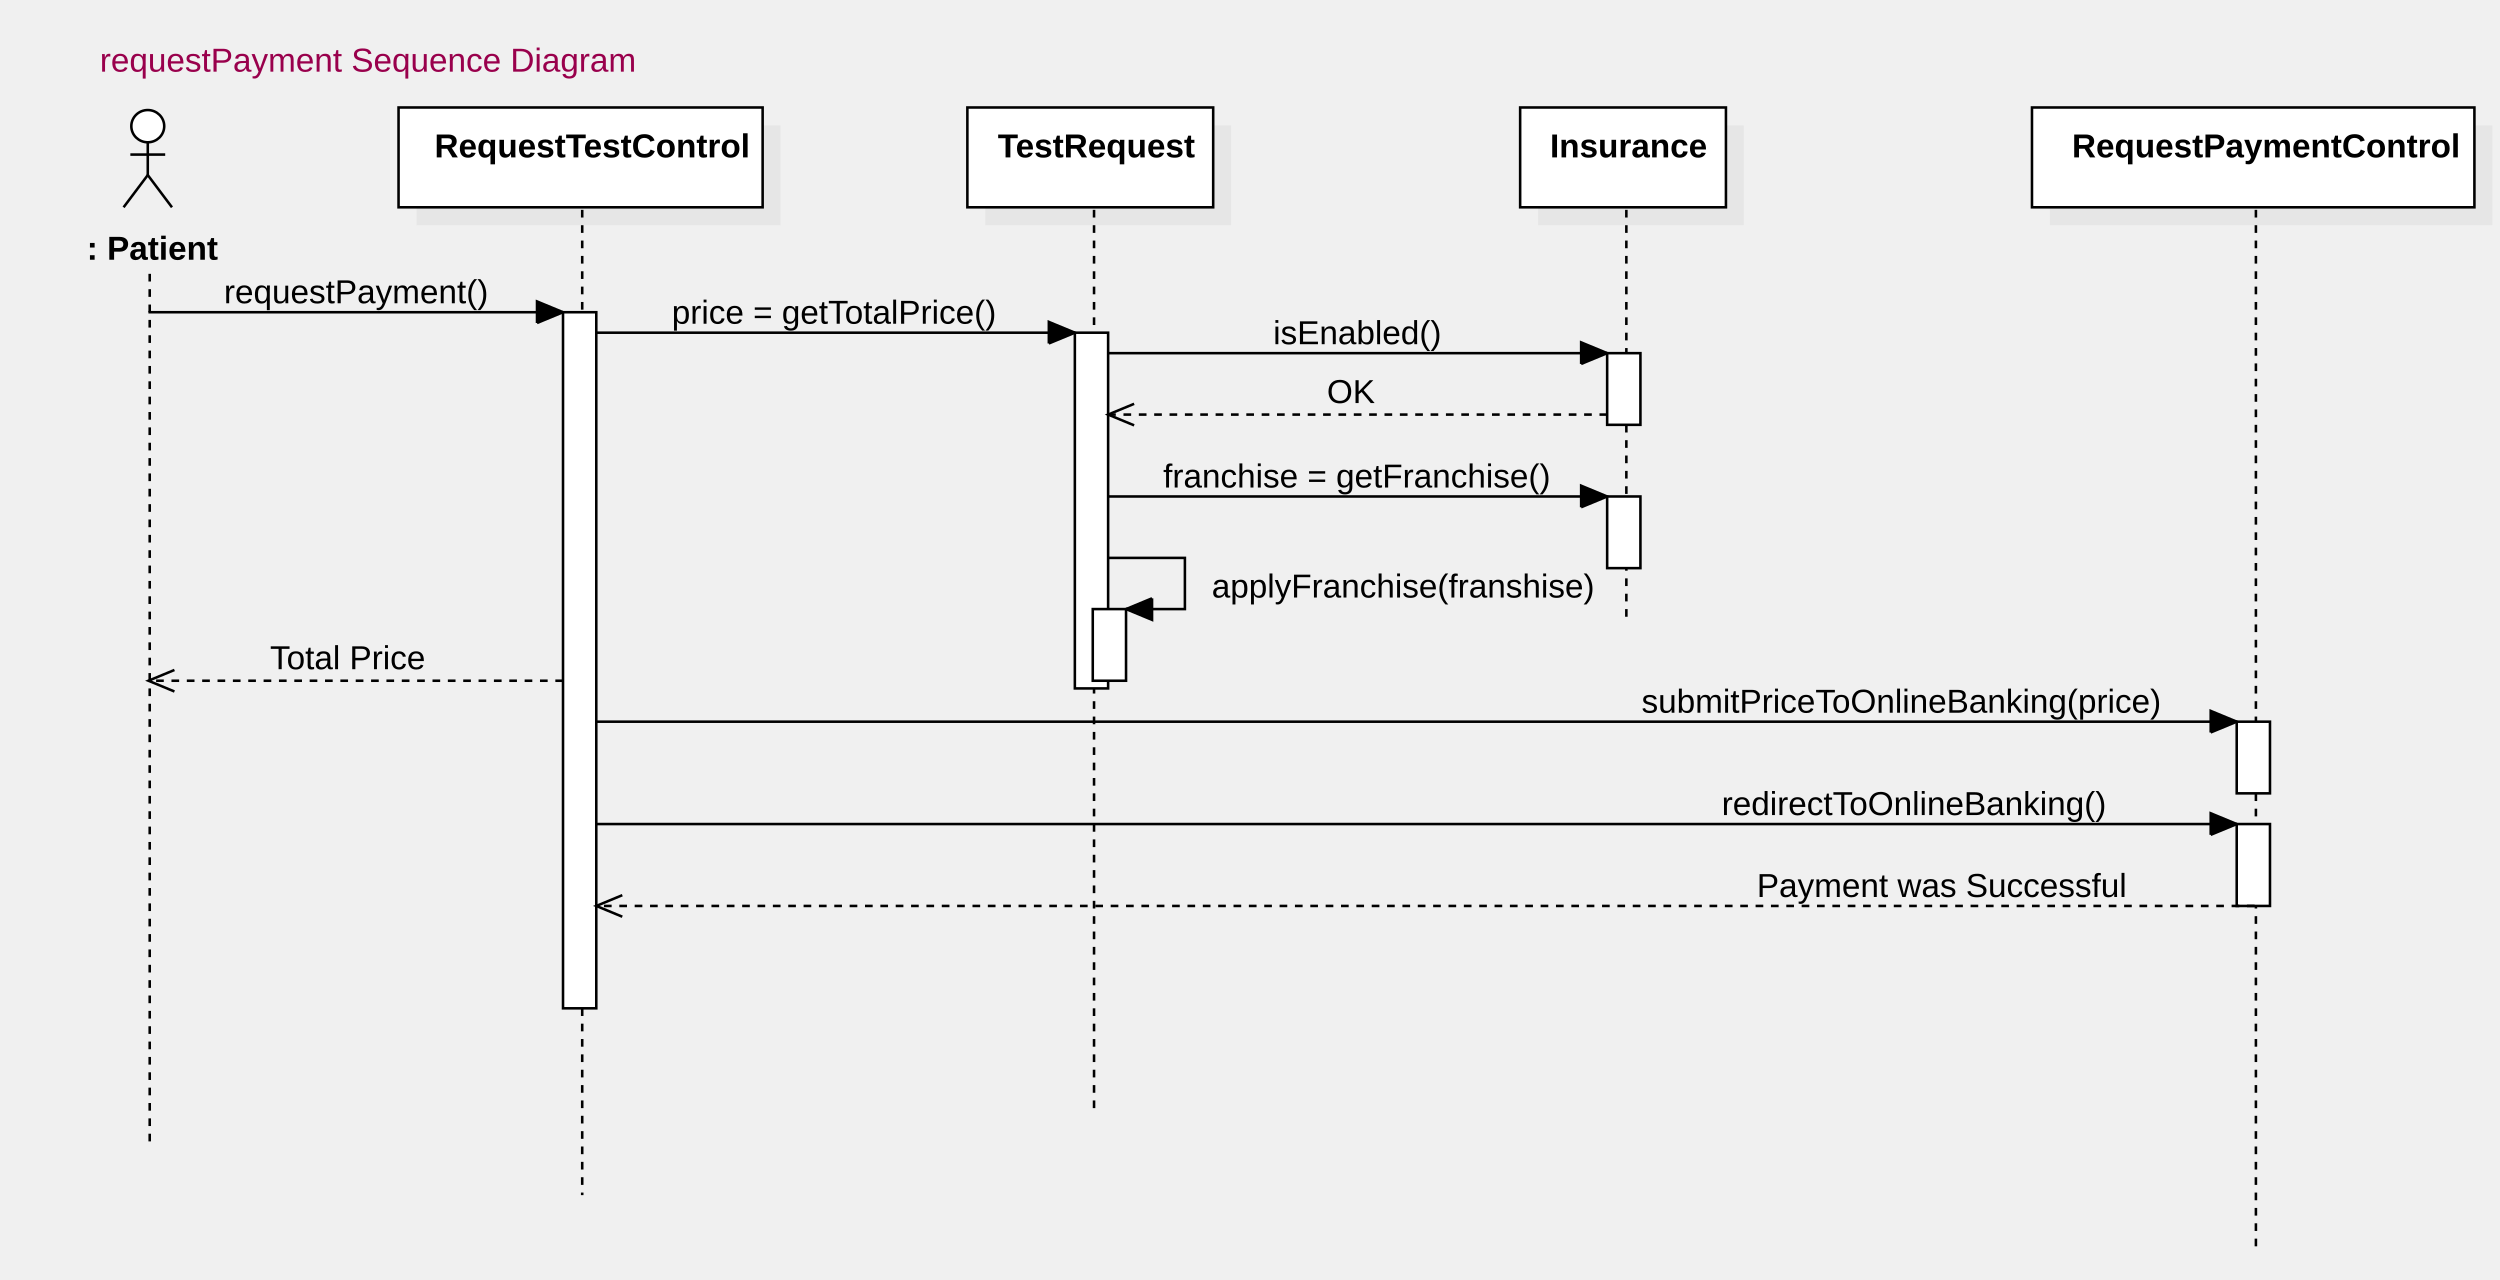
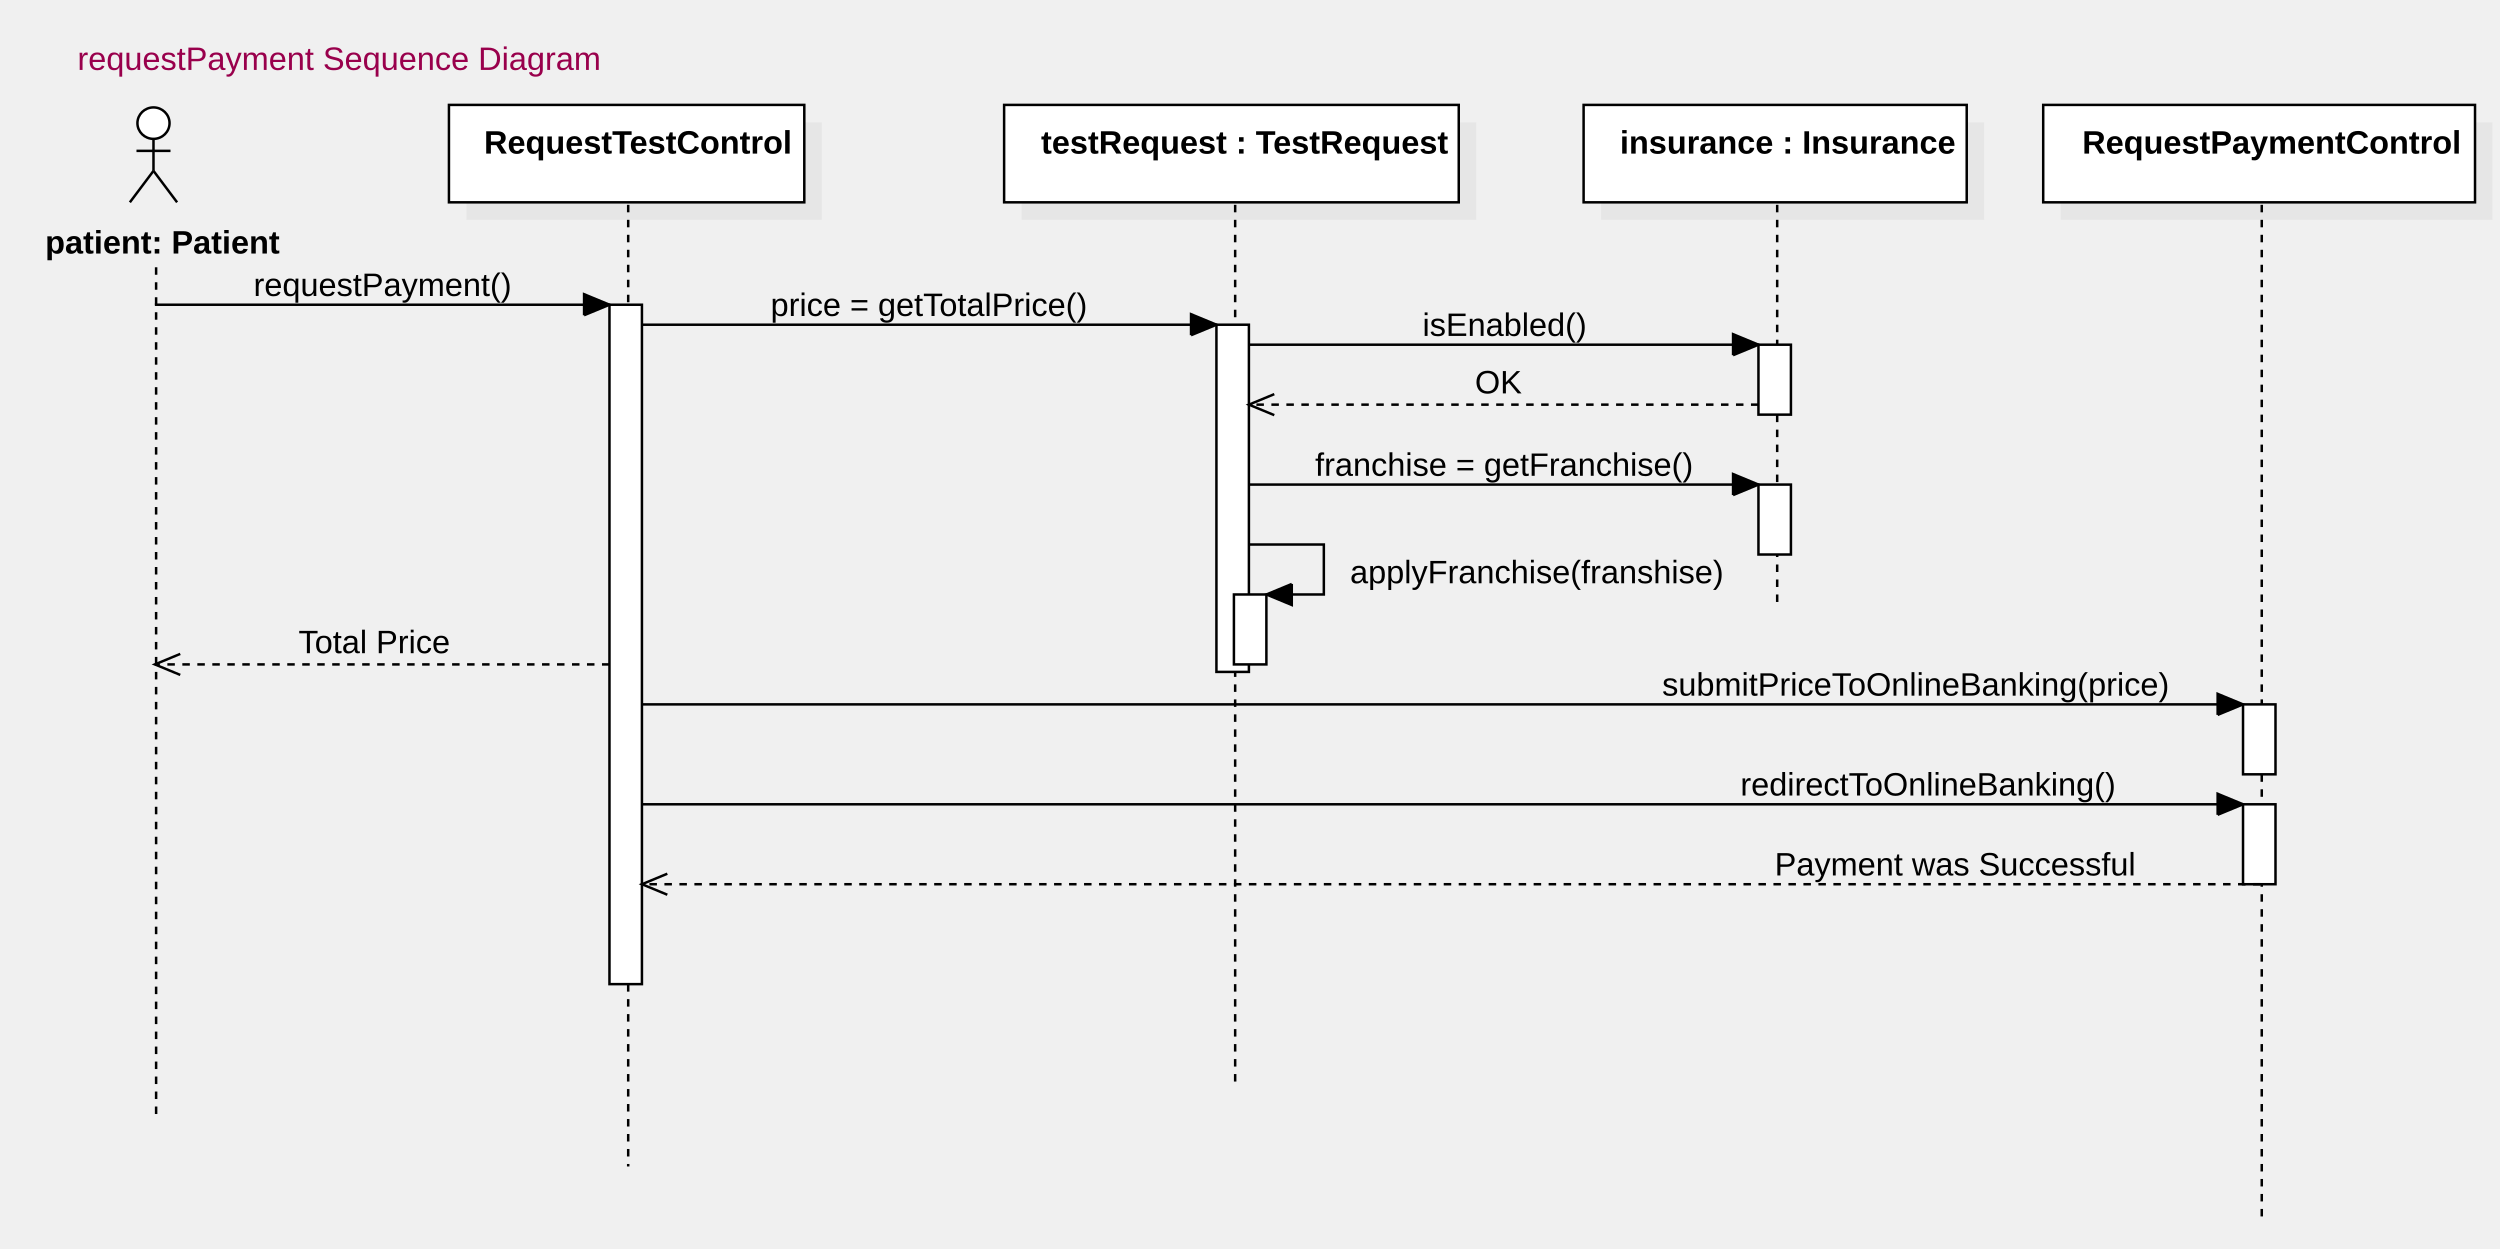
- <svg xmlns="http://www.w3.org/2000/svg" version="1.1" width="976.88" height="500">
+ <svg xmlns="http://www.w3.org/2000/svg" version="1.1" width="1000.88" height="500">
  <defs />
  <g>
    <text fill="#eeeeee" stroke="none" font-family="Arial" font-size="24px" font-style="normal" font-weight="normal" text-decoration="none" x="0" y="0" />
    <text fill="#eeeeee" stroke="none" font-family="Arial" font-size="24px" font-style="normal" font-weight="normal" text-decoration="none" x="0" y="30" />
    <text fill="#eeeeee" stroke="none" font-family="Arial" font-size="24px" font-style="normal" font-weight="normal" text-decoration="none" x="0" y="60" />
    <text fill="#eeeeee" stroke="none" font-family="Arial" font-size="24px" font-style="normal" font-weight="normal" text-decoration="none" x="0" y="90" />
    <text fill="#eeeeee" stroke="none" font-family="Arial" font-size="24px" font-style="normal" font-weight="normal" text-decoration="none" x="0" y="120" />
    <text fill="#eeeeee" stroke="none" font-family="Arial" font-size="24px" font-style="normal" font-weight="normal" text-decoration="none" x="0" y="150" />
    <text fill="#eeeeee" stroke="none" font-family="Arial" font-size="24px" font-style="normal" font-weight="normal" text-decoration="none" x="0" y="180" />
    <text fill="#eeeeee" stroke="none" font-family="Arial" font-size="24px" font-style="normal" font-weight="normal" text-decoration="none" x="0" y="210" />
    <text fill="#eeeeee" stroke="none" font-family="Arial" font-size="24px" font-style="normal" font-weight="normal" text-decoration="none" x="0" y="240" />
    <text fill="#eeeeee" stroke="none" font-family="Arial" font-size="24px" font-style="normal" font-weight="normal" text-decoration="none" x="0" y="270" />
    <text fill="#eeeeee" stroke="none" font-family="Arial" font-size="24px" font-style="normal" font-weight="normal" text-decoration="none" x="0" y="300" />
    <text fill="#eeeeee" stroke="none" font-family="Arial" font-size="24px" font-style="normal" font-weight="normal" text-decoration="none" x="0" y="330" />
    <text fill="#eeeeee" stroke="none" font-family="Arial" font-size="24px" font-style="normal" font-weight="normal" text-decoration="none" x="0" y="360" />
    <text fill="#eeeeee" stroke="none" font-family="Arial" font-size="24px" font-style="normal" font-weight="normal" text-decoration="none" x="0" y="390" />
    <text fill="#eeeeee" stroke="none" font-family="Arial" font-size="24px" font-style="normal" font-weight="normal" text-decoration="none" x="0" y="420" />
    <text fill="#eeeeee" stroke="none" font-family="Arial" font-size="24px" font-style="normal" font-weight="normal" text-decoration="none" x="0" y="450" />
    <text fill="#eeeeee" stroke="none" font-family="Arial" font-size="24px" font-style="normal" font-weight="normal" text-decoration="none" x="0" y="480" />
    <text fill="#eeeeee" stroke="none" font-family="Arial" font-size="24px" font-style="normal" font-weight="normal" text-decoration="none" x="200" y="0" />
    <text fill="#eeeeee" stroke="none" font-family="Arial" font-size="24px" font-style="normal" font-weight="normal" text-decoration="none" x="200" y="30" />
    <text fill="#eeeeee" stroke="none" font-family="Arial" font-size="24px" font-style="normal" font-weight="normal" text-decoration="none" x="200" y="60" />
    <text fill="#eeeeee" stroke="none" font-family="Arial" font-size="24px" font-style="normal" font-weight="normal" text-decoration="none" x="200" y="90" />
    <text fill="#eeeeee" stroke="none" font-family="Arial" font-size="24px" font-style="normal" font-weight="normal" text-decoration="none" x="200" y="120" />
    <text fill="#eeeeee" stroke="none" font-family="Arial" font-size="24px" font-style="normal" font-weight="normal" text-decoration="none" x="200" y="150" />
    <text fill="#eeeeee" stroke="none" font-family="Arial" font-size="24px" font-style="normal" font-weight="normal" text-decoration="none" x="200" y="180" />
    <text fill="#eeeeee" stroke="none" font-family="Arial" font-size="24px" font-style="normal" font-weight="normal" text-decoration="none" x="200" y="210" />
    <text fill="#eeeeee" stroke="none" font-family="Arial" font-size="24px" font-style="normal" font-weight="normal" text-decoration="none" x="200" y="240" />
    <text fill="#eeeeee" stroke="none" font-family="Arial" font-size="24px" font-style="normal" font-weight="normal" text-decoration="none" x="200" y="270" />
    <text fill="#eeeeee" stroke="none" font-family="Arial" font-size="24px" font-style="normal" font-weight="normal" text-decoration="none" x="200" y="300" />
    <text fill="#eeeeee" stroke="none" font-family="Arial" font-size="24px" font-style="normal" font-weight="normal" text-decoration="none" x="200" y="330" />
    <text fill="#eeeeee" stroke="none" font-family="Arial" font-size="24px" font-style="normal" font-weight="normal" text-decoration="none" x="200" y="360" />
    <text fill="#eeeeee" stroke="none" font-family="Arial" font-size="24px" font-style="normal" font-weight="normal" text-decoration="none" x="200" y="390" />
    <text fill="#eeeeee" stroke="none" font-family="Arial" font-size="24px" font-style="normal" font-weight="normal" text-decoration="none" x="200" y="420" />
    <text fill="#eeeeee" stroke="none" font-family="Arial" font-size="24px" font-style="normal" font-weight="normal" text-decoration="none" x="200" y="450" />
    <text fill="#eeeeee" stroke="none" font-family="Arial" font-size="24px" font-style="normal" font-weight="normal" text-decoration="none" x="200" y="480" />
    <text fill="#eeeeee" stroke="none" font-family="Arial" font-size="24px" font-style="normal" font-weight="normal" text-decoration="none" x="400" y="0" />
    <text fill="#eeeeee" stroke="none" font-family="Arial" font-size="24px" font-style="normal" font-weight="normal" text-decoration="none" x="400" y="30" />
    <text fill="#eeeeee" stroke="none" font-family="Arial" font-size="24px" font-style="normal" font-weight="normal" text-decoration="none" x="400" y="60" />
    <text fill="#eeeeee" stroke="none" font-family="Arial" font-size="24px" font-style="normal" font-weight="normal" text-decoration="none" x="400" y="90" />
    <text fill="#eeeeee" stroke="none" font-family="Arial" font-size="24px" font-style="normal" font-weight="normal" text-decoration="none" x="400" y="120" />
    <text fill="#eeeeee" stroke="none" font-family="Arial" font-size="24px" font-style="normal" font-weight="normal" text-decoration="none" x="400" y="150" />
    <text fill="#eeeeee" stroke="none" font-family="Arial" font-size="24px" font-style="normal" font-weight="normal" text-decoration="none" x="400" y="180" />
    <text fill="#eeeeee" stroke="none" font-family="Arial" font-size="24px" font-style="normal" font-weight="normal" text-decoration="none" x="400" y="210" />
    <text fill="#eeeeee" stroke="none" font-family="Arial" font-size="24px" font-style="normal" font-weight="normal" text-decoration="none" x="400" y="240" />
    <text fill="#eeeeee" stroke="none" font-family="Arial" font-size="24px" font-style="normal" font-weight="normal" text-decoration="none" x="400" y="270" />
    <text fill="#eeeeee" stroke="none" font-family="Arial" font-size="24px" font-style="normal" font-weight="normal" text-decoration="none" x="400" y="300" />
    <text fill="#eeeeee" stroke="none" font-family="Arial" font-size="24px" font-style="normal" font-weight="normal" text-decoration="none" x="400" y="330" />
    <text fill="#eeeeee" stroke="none" font-family="Arial" font-size="24px" font-style="normal" font-weight="normal" text-decoration="none" x="400" y="360" />
    <text fill="#eeeeee" stroke="none" font-family="Arial" font-size="24px" font-style="normal" font-weight="normal" text-decoration="none" x="400" y="390" />
    <text fill="#eeeeee" stroke="none" font-family="Arial" font-size="24px" font-style="normal" font-weight="normal" text-decoration="none" x="400" y="420" />
    <text fill="#eeeeee" stroke="none" font-family="Arial" font-size="24px" font-style="normal" font-weight="normal" text-decoration="none" x="400" y="450" />
    <text fill="#eeeeee" stroke="none" font-family="Arial" font-size="24px" font-style="normal" font-weight="normal" text-decoration="none" x="400" y="480" />
    <text fill="#eeeeee" stroke="none" font-family="Arial" font-size="24px" font-style="normal" font-weight="normal" text-decoration="none" x="600" y="0" />
    <text fill="#eeeeee" stroke="none" font-family="Arial" font-size="24px" font-style="normal" font-weight="normal" text-decoration="none" x="600" y="30" />
    <text fill="#eeeeee" stroke="none" font-family="Arial" font-size="24px" font-style="normal" font-weight="normal" text-decoration="none" x="600" y="60" />
    <text fill="#eeeeee" stroke="none" font-family="Arial" font-size="24px" font-style="normal" font-weight="normal" text-decoration="none" x="600" y="90" />
    <text fill="#eeeeee" stroke="none" font-family="Arial" font-size="24px" font-style="normal" font-weight="normal" text-decoration="none" x="600" y="120" />
    <text fill="#eeeeee" stroke="none" font-family="Arial" font-size="24px" font-style="normal" font-weight="normal" text-decoration="none" x="600" y="150" />
    <text fill="#eeeeee" stroke="none" font-family="Arial" font-size="24px" font-style="normal" font-weight="normal" text-decoration="none" x="600" y="180" />
    <text fill="#eeeeee" stroke="none" font-family="Arial" font-size="24px" font-style="normal" font-weight="normal" text-decoration="none" x="600" y="210" />
    <text fill="#eeeeee" stroke="none" font-family="Arial" font-size="24px" font-style="normal" font-weight="normal" text-decoration="none" x="600" y="240" />
    <text fill="#eeeeee" stroke="none" font-family="Arial" font-size="24px" font-style="normal" font-weight="normal" text-decoration="none" x="600" y="270" />
    <text fill="#eeeeee" stroke="none" font-family="Arial" font-size="24px" font-style="normal" font-weight="normal" text-decoration="none" x="600" y="300" />
    <text fill="#eeeeee" stroke="none" font-family="Arial" font-size="24px" font-style="normal" font-weight="normal" text-decoration="none" x="600" y="330" />
    <text fill="#eeeeee" stroke="none" font-family="Arial" font-size="24px" font-style="normal" font-weight="normal" text-decoration="none" x="600" y="360" />
    <text fill="#eeeeee" stroke="none" font-family="Arial" font-size="24px" font-style="normal" font-weight="normal" text-decoration="none" x="600" y="390" />
    <text fill="#eeeeee" stroke="none" font-family="Arial" font-size="24px" font-style="normal" font-weight="normal" text-decoration="none" x="600" y="420" />
    <text fill="#eeeeee" stroke="none" font-family="Arial" font-size="24px" font-style="normal" font-weight="normal" text-decoration="none" x="600" y="450" />
    <text fill="#eeeeee" stroke="none" font-family="Arial" font-size="24px" font-style="normal" font-weight="normal" text-decoration="none" x="600" y="480" />
    <text fill="#eeeeee" stroke="none" font-family="Arial" font-size="24px" font-style="normal" font-weight="normal" text-decoration="none" x="800" y="0" />
    <text fill="#eeeeee" stroke="none" font-family="Arial" font-size="24px" font-style="normal" font-weight="normal" text-decoration="none" x="800" y="30" />
    <text fill="#eeeeee" stroke="none" font-family="Arial" font-size="24px" font-style="normal" font-weight="normal" text-decoration="none" x="800" y="60" />
    <text fill="#eeeeee" stroke="none" font-family="Arial" font-size="24px" font-style="normal" font-weight="normal" text-decoration="none" x="800" y="90" />
    <text fill="#eeeeee" stroke="none" font-family="Arial" font-size="24px" font-style="normal" font-weight="normal" text-decoration="none" x="800" y="120" />
    <text fill="#eeeeee" stroke="none" font-family="Arial" font-size="24px" font-style="normal" font-weight="normal" text-decoration="none" x="800" y="150" />
    <text fill="#eeeeee" stroke="none" font-family="Arial" font-size="24px" font-style="normal" font-weight="normal" text-decoration="none" x="800" y="180" />
    <text fill="#eeeeee" stroke="none" font-family="Arial" font-size="24px" font-style="normal" font-weight="normal" text-decoration="none" x="800" y="210" />
    <text fill="#eeeeee" stroke="none" font-family="Arial" font-size="24px" font-style="normal" font-weight="normal" text-decoration="none" x="800" y="240" />
    <text fill="#eeeeee" stroke="none" font-family="Arial" font-size="24px" font-style="normal" font-weight="normal" text-decoration="none" x="800" y="270" />
    <text fill="#eeeeee" stroke="none" font-family="Arial" font-size="24px" font-style="normal" font-weight="normal" text-decoration="none" x="800" y="300" />
    <text fill="#eeeeee" stroke="none" font-family="Arial" font-size="24px" font-style="normal" font-weight="normal" text-decoration="none" x="800" y="330" />
    <text fill="#eeeeee" stroke="none" font-family="Arial" font-size="24px" font-style="normal" font-weight="normal" text-decoration="none" x="800" y="360" />
    <text fill="#eeeeee" stroke="none" font-family="Arial" font-size="24px" font-style="normal" font-weight="normal" text-decoration="none" x="800" y="390" />
    <text fill="#eeeeee" stroke="none" font-family="Arial" font-size="24px" font-style="normal" font-weight="normal" text-decoration="none" x="800" y="420" />
    <text fill="#eeeeee" stroke="none" font-family="Arial" font-size="24px" font-style="normal" font-weight="normal" text-decoration="none" x="800" y="450" />
    <text fill="#eeeeee" stroke="none" font-family="Arial" font-size="24px" font-style="normal" font-weight="normal" text-decoration="none" x="800" y="480" />
-     <g transform="translate(-206,2) scale(1,1)">
-       <path fill="#ffffff" stroke="none" d="M 257.314 47.3 C 257.314 43.821 260.193 41 263.743 41 C 267.294 41 270.172 43.821 270.172 47.3 C 270.172 50.779 267.294 53.6 263.743 53.6 C 260.193 53.6 257.314 50.779 257.314 47.3 Z" />
-     </g>
-     <g transform="translate(-206,2) scale(1,1)">
-       <path fill="none" stroke="#000000" d="M 257.314 47.3 C 257.314 43.821 260.193 41 263.743 41 C 267.294 41 270.172 43.821 270.172 47.3 C 270.172 50.779 267.294 53.6 263.743 53.6 C 260.193 53.6 257.314 50.779 257.314 47.3 Z" stroke-miterlimit="10" />
-     </g>
-     <g transform="translate(-206,2) scale(1,1)">
-       <path fill="none" stroke="#000000" d="M 263.743 53.6 L 263.743 66.4" stroke-miterlimit="10" />
-     </g>
-     <g transform="translate(-206,2) scale(1,1)">
-       <path fill="none" stroke="#000000" d="M 256.936 58.4 L 270.551 58.4" stroke-miterlimit="10" />
-     </g>
-     <g transform="translate(-206,2) scale(1,1)">
-       <path fill="none" stroke="#000000" d="M 263.743 66.4 L 254.289 79" stroke-miterlimit="10" />
-     </g>
-     <g transform="translate(-206,2) scale(1,1)">
-       <path fill="none" stroke="#000000" d="M 263.743 66.4 L 273.198 79" stroke-miterlimit="10" />
-     </g>
-     <g transform="translate(-206,2) scale(1,1)">
-       <g>
-         <path fill="none" stroke="none" />
-         <text fill="#000000" stroke="none" font-family="Arial" font-size="13px" font-style="normal" font-weight="bold" text-decoration="none" x="239.895" y="99.5">: Patient</text>
-       </g>
-     </g>
-     <g transform="translate(-206,2) scale(1,1)">
-       <path fill="none" stroke="#000000" d="M 264.5 105 L 264.5 446" stroke-miterlimit="10" stroke-dasharray="3" />
-     </g>
-     <g transform="translate(-206,2) scale(1,1)">
+     <text fill="#eeeeee" stroke="none" font-family="Arial" font-size="24px" font-style="normal" font-weight="normal" text-decoration="none" x="1000" y="0" />
+     <text fill="#eeeeee" stroke="none" font-family="Arial" font-size="24px" font-style="normal" font-weight="normal" text-decoration="none" x="1000" y="30" />
+     <text fill="#eeeeee" stroke="none" font-family="Arial" font-size="24px" font-style="normal" font-weight="normal" text-decoration="none" x="1000" y="60" />
+     <text fill="#eeeeee" stroke="none" font-family="Arial" font-size="24px" font-style="normal" font-weight="normal" text-decoration="none" x="1000" y="90" />
+     <text fill="#eeeeee" stroke="none" font-family="Arial" font-size="24px" font-style="normal" font-weight="normal" text-decoration="none" x="1000" y="120" />
+     <text fill="#eeeeee" stroke="none" font-family="Arial" font-size="24px" font-style="normal" font-weight="normal" text-decoration="none" x="1000" y="150" />
+     <text fill="#eeeeee" stroke="none" font-family="Arial" font-size="24px" font-style="normal" font-weight="normal" text-decoration="none" x="1000" y="180" />
+     <text fill="#eeeeee" stroke="none" font-family="Arial" font-size="24px" font-style="normal" font-weight="normal" text-decoration="none" x="1000" y="210" />
+     <text fill="#eeeeee" stroke="none" font-family="Arial" font-size="24px" font-style="normal" font-weight="normal" text-decoration="none" x="1000" y="240" />
+     <text fill="#eeeeee" stroke="none" font-family="Arial" font-size="24px" font-style="normal" font-weight="normal" text-decoration="none" x="1000" y="270" />
+     <text fill="#eeeeee" stroke="none" font-family="Arial" font-size="24px" font-style="normal" font-weight="normal" text-decoration="none" x="1000" y="300" />
+     <text fill="#eeeeee" stroke="none" font-family="Arial" font-size="24px" font-style="normal" font-weight="normal" text-decoration="none" x="1000" y="330" />
+     <text fill="#eeeeee" stroke="none" font-family="Arial" font-size="24px" font-style="normal" font-weight="normal" text-decoration="none" x="1000" y="360" />
+     <text fill="#eeeeee" stroke="none" font-family="Arial" font-size="24px" font-style="normal" font-weight="normal" text-decoration="none" x="1000" y="390" />
+     <text fill="#eeeeee" stroke="none" font-family="Arial" font-size="24px" font-style="normal" font-weight="normal" text-decoration="none" x="1000" y="420" />
+     <text fill="#eeeeee" stroke="none" font-family="Arial" font-size="24px" font-style="normal" font-weight="normal" text-decoration="none" x="1000" y="450" />
+     <text fill="#eeeeee" stroke="none" font-family="Arial" font-size="24px" font-style="normal" font-weight="normal" text-decoration="none" x="1000" y="480" />
+     <g transform="translate(-182,2) scale(1,1)">
+       <path fill="#ffffff" stroke="none" d="M 237.018 47.3 C 237.018 43.821 239.897 41 243.447 41 C 246.998 41 249.876 43.821 249.876 47.3 C 249.876 50.779 246.998 53.6 243.447 53.6 C 239.897 53.6 237.018 50.779 237.018 47.3 Z" />
+     </g>
+     <g transform="translate(-182,2) scale(1,1)">
+       <path fill="none" stroke="#000000" d="M 237.018 47.3 C 237.018 43.821 239.897 41 243.447 41 C 246.998 41 249.876 43.821 249.876 47.3 C 249.876 50.779 246.998 53.6 243.447 53.6 C 239.897 53.6 237.018 50.779 237.018 47.3 Z" stroke-miterlimit="10" />
+     </g>
+     <g transform="translate(-182,2) scale(1,1)">
+       <path fill="none" stroke="#000000" d="M 243.447 53.6 L 243.447 66.4" stroke-miterlimit="10" />
+     </g>
+     <g transform="translate(-182,2) scale(1,1)">
+       <path fill="none" stroke="#000000" d="M 236.64 58.4 L 250.255 58.4" stroke-miterlimit="10" />
+     </g>
+     <g transform="translate(-182,2) scale(1,1)">
+       <path fill="none" stroke="#000000" d="M 243.447 66.4 L 233.993 79" stroke-miterlimit="10" />
+     </g>
+     <g transform="translate(-182,2) scale(1,1)">
+       <path fill="none" stroke="#000000" d="M 243.447 66.4 L 252.902 79" stroke-miterlimit="10" />
+     </g>
+     <g transform="translate(-182,2) scale(1,1)">
+       <g>
+         <path fill="none" stroke="none" />
+         <text fill="#000000" stroke="none" font-family="Arial" font-size="13px" font-style="normal" font-weight="bold" text-decoration="none" x="200.083" y="99.5">patient: Patient</text>
+       </g>
+     </g>
+     <g transform="translate(-182,2) scale(1,1)">
+       <path fill="none" stroke="#000000" d="M 244.5 105 L 244.5 446" stroke-miterlimit="10" stroke-dasharray="3" />
+     </g>
+     <g transform="translate(-182,2) scale(1,1)">
      <rect fill="#C0C0C0" stroke="none" x="368.735" y="47" width="142.265" height="39" opacity="0.2" />
    </g>
-     <g transform="translate(-206,2) scale(1,1)">
+     <g transform="translate(-182,2) scale(1,1)">
      <rect fill="#ffffff" stroke="none" x="361.735" y="40" width="142.265" height="39" />
    </g>
-     <g transform="translate(-206,2) scale(1,1)">
+     <g transform="translate(-182,2) scale(1,1)">
      <path fill="none" stroke="#000000" d="M 361.735 40 L 504 40 L 504 79 L 361.735 79 L 361.735 40 Z Z" stroke-miterlimit="10" />
    </g>
-     <g transform="translate(-206,2) scale(1,1)">
+     <g transform="translate(-182,2) scale(1,1)">
      <g>
        <path fill="none" stroke="none" />
        <text fill="#000000" stroke="none" font-family="Arial" font-size="13px" font-style="normal" font-weight="bold" text-decoration="none" x="375.783" y="59.5">RequestTestControl</text>
      </g>
    </g>
-     <g transform="translate(-206,2) scale(1,1)">
+     <g transform="translate(-182,2) scale(1,1)">
      <path fill="none" stroke="#000000" d="M 433.5 80 L 433.5 465" stroke-miterlimit="10" stroke-dasharray="3" />
    </g>
-     <g transform="translate(-206,2) scale(1,1)">
-       <g>
-         <path fill="none" stroke="none" />
-         <text fill="#99004c" stroke="none" font-family="Arial" font-size="13px" font-style="normal" font-weight="normal" text-decoration="none" x="245" y="26">requestPayment Sequence Diagram</text>
-       </g>
-     </g>
-     <g transform="translate(-206,2) scale(1,1)">
-       <rect fill="#C0C0C0" stroke="none" x="591" y="47" width="96.054" height="39" opacity="0.2" />
-     </g>
-     <g transform="translate(-206,2) scale(1,1)">
-       <rect fill="#ffffff" stroke="none" x="584" y="40" width="96.054" height="39" />
-     </g>
-     <g transform="translate(-206,2) scale(1,1)">
-       <path fill="none" stroke="#000000" d="M 584 40 L 680.054 40 L 680.054 79 L 584 79 L 584 40 Z Z" stroke-miterlimit="10" />
-     </g>
-     <g transform="translate(-206,2) scale(1,1)">
-       <g>
-         <path fill="none" stroke="none" />
-         <text fill="#000000" stroke="none" font-family="Arial" font-size="13px" font-style="normal" font-weight="bold" text-decoration="none" x="595.896" y="59.5">TestRequest</text>
-       </g>
-     </g>
-     <g transform="translate(-206,2) scale(1,1)">
-       <path fill="none" stroke="#000000" d="M 633.5 80 L 633.5 434" stroke-miterlimit="10" stroke-dasharray="3" />
-     </g>
-     <g transform="translate(-206,2) scale(1,1)">
+     <g transform="translate(-182,2) scale(1,1)">
+       <g>
+         <path fill="none" stroke="none" />
+         <text fill="#99004c" stroke="none" font-family="Arial" font-size="13px" font-style="normal" font-weight="normal" text-decoration="none" x="213" y="26">requestPayment Sequence Diagram</text>
+       </g>
+     </g>
+     <g transform="translate(-182,2) scale(1,1)">
+       <rect fill="#C0C0C0" stroke="none" x="591" y="47" width="182.014" height="39" opacity="0.2" />
+     </g>
+     <g transform="translate(-182,2) scale(1,1)">
+       <rect fill="#ffffff" stroke="none" x="584" y="40" width="182.014" height="39" />
+     </g>
+     <g transform="translate(-182,2) scale(1,1)">
+       <path fill="none" stroke="#000000" d="M 584 40 L 766.014 40 L 766.014 79 L 584 79 L 584 40 Z Z" stroke-miterlimit="10" />
+     </g>
+     <g transform="translate(-182,2) scale(1,1)">
+       <g>
+         <path fill="none" stroke="none" />
+         <text fill="#000000" stroke="none" font-family="Arial" font-size="13px" font-style="normal" font-weight="bold" text-decoration="none" x="598.772" y="59.5">testRequest : TestRequest</text>
+       </g>
+     </g>
+     <g transform="translate(-182,2) scale(1,1)">
+       <path fill="none" stroke="#000000" d="M 676.5 80 L 676.5 434" stroke-miterlimit="10" stroke-dasharray="3" />
+     </g>
+     <g transform="translate(-182,2) scale(1,1)">
      <rect fill="#C0C0C0" stroke="none" x="1007" y="47" width="172.88" height="39" opacity="0.2" />
    </g>
-     <g transform="translate(-206,2) scale(1,1)">
+     <g transform="translate(-182,2) scale(1,1)">
      <rect fill="#ffffff" stroke="none" x="1000" y="40" width="172.88" height="39" />
    </g>
-     <g transform="translate(-206,2) scale(1,1)">
+     <g transform="translate(-182,2) scale(1,1)">
      <path fill="none" stroke="#000000" d="M 1000 40 L 1172.88 40 L 1172.88 79 L 1000 79 L 1000 40 Z Z" stroke-miterlimit="10" />
    </g>
-     <g transform="translate(-206,2) scale(1,1)">
+     <g transform="translate(-182,2) scale(1,1)">
      <g>
        <path fill="none" stroke="none" />
        <text fill="#000000" stroke="none" font-family="Arial" font-size="13px" font-style="normal" font-weight="bold" text-decoration="none" x="1015.625" y="59.5">RequestPaymentControl</text>
      </g>
    </g>
-     <g transform="translate(-206,2) scale(1,1)">
+     <g transform="translate(-182,2) scale(1,1)">
      <path fill="none" stroke="#000000" d="M 1087.5 80 L 1087.5 488" stroke-miterlimit="10" stroke-dasharray="3" />
    </g>
-     <g transform="translate(-206,2) scale(1,1)">
-       <rect fill="#C0C0C0" stroke="none" x="807" y="47" width="80.414" height="39" opacity="0.2" />
-     </g>
-     <g transform="translate(-206,2) scale(1,1)">
-       <rect fill="#ffffff" stroke="none" x="800" y="40" width="80.414" height="39" />
-     </g>
-     <g transform="translate(-206,2) scale(1,1)">
-       <path fill="none" stroke="#000000" d="M 800 40 L 880.414 40 L 880.414 79 L 800 79 L 800 40 Z Z" stroke-miterlimit="10" />
-     </g>
-     <g transform="translate(-206,2) scale(1,1)">
-       <g>
-         <path fill="none" stroke="none" />
-         <text fill="#000000" stroke="none" font-family="Arial" font-size="13px" font-style="normal" font-weight="bold" text-decoration="none" x="811.661" y="59.5">Insurance</text>
-       </g>
-     </g>
-     <g transform="translate(-206,2) scale(1,1)">
-       <path fill="none" stroke="#000000" d="M 841.5 80 L 841.5 242" stroke-miterlimit="10" stroke-dasharray="3" />
-     </g>
-     <g transform="translate(-206,2) scale(1,1)">
-       <path fill="none" stroke="#000000" d="M 264 120 L 426 120" stroke-miterlimit="10" />
-     </g>
-     <g transform="translate(-206,2) scale(1,1)">
+     <g transform="translate(-182,2) scale(1,1)">
+       <rect fill="#C0C0C0" stroke="none" x="823" y="47" width="153.38" height="39" opacity="0.2" />
+     </g>
+     <g transform="translate(-182,2) scale(1,1)">
+       <rect fill="#ffffff" stroke="none" x="816" y="40" width="153.38" height="39" />
+     </g>
+     <g transform="translate(-182,2) scale(1,1)">
+       <path fill="none" stroke="#000000" d="M 816 40 L 969.38 40 L 969.38 79 L 816 79 L 816 40 Z Z" stroke-miterlimit="10" />
+     </g>
+     <g transform="translate(-182,2) scale(1,1)">
+       <g>
+         <path fill="none" stroke="none" />
+         <text fill="#000000" stroke="none" font-family="Arial" font-size="13px" font-style="normal" font-weight="bold" text-decoration="none" x="830.543" y="59.5">insurance : Insurance</text>
+       </g>
+     </g>
+     <g transform="translate(-182,2) scale(1,1)">
+       <path fill="none" stroke="#000000" d="M 893.5 80 L 893.5 242" stroke-miterlimit="10" stroke-dasharray="3" />
+     </g>
+     <g transform="translate(-182,2) scale(1,1)">
+       <path fill="none" stroke="#000000" d="M 244 120 L 426 120" stroke-miterlimit="10" />
+     </g>
+     <g transform="translate(-182,2) scale(1,1)">
      <path fill="#000000" stroke="none" d="M 415.837 124.21 L 426 120 L 415.837 115.79" />
    </g>
-     <g transform="translate(-206,2) scale(1,1)">
+     <g transform="translate(-182,2) scale(1,1)">
      <path fill="none" stroke="#000000" d="M 415.837 124.21 L 426 120 L 415.837 115.79 L 415.837 124.21" stroke-miterlimit="10" />
    </g>
-     <g transform="translate(-206,2) scale(1,1)">
-       <g>
-         <path fill="none" stroke="none" />
-         <text fill="#000000" stroke="none" font-family="Arial" font-size="13px" font-style="normal" font-weight="normal" text-decoration="none" x="293.5" y="116.5">requestPayment()</text>
-       </g>
-     </g>
-     <g transform="translate(-206,2) scale(1,1)">
+     <g transform="translate(-182,2) scale(1,1)">
+       <g>
+         <path fill="none" stroke="none" />
+         <text fill="#000000" stroke="none" font-family="Arial" font-size="13px" font-style="normal" font-weight="normal" text-decoration="none" x="283.5" y="116.5">requestPayment()</text>
+       </g>
+     </g>
+     <g transform="translate(-182,2) scale(1,1)">
      <rect fill="#ffffff" stroke="none" x="426" y="120" width="13" height="272" />
    </g>
-     <g transform="translate(-206,2) scale(1,1)">
+     <g transform="translate(-182,2) scale(1,1)">
      <path fill="none" stroke="#000000" d="M 426 120 L 439 120 L 439 392 L 426 392 L 426 120 Z Z" stroke-miterlimit="10" />
    </g>
-     <g transform="translate(-206,2) scale(1,1)">
-       <path fill="none" stroke="#000000" d="M 439 128 L 626 128" stroke-miterlimit="10" />
-     </g>
-     <g transform="translate(-206,2) scale(1,1)">
-       <path fill="#000000" stroke="none" d="M 615.837 132.21 L 626 128 L 615.837 123.79" />
-     </g>
-     <g transform="translate(-206,2) scale(1,1)">
-       <path fill="none" stroke="#000000" d="M 615.837 132.21 L 626 128 L 615.837 123.79 L 615.837 132.21" stroke-miterlimit="10" />
-     </g>
-     <g transform="translate(-206,2) scale(1,1)">
-       <g>
-         <path fill="none" stroke="none" />
-         <text fill="#000000" stroke="none" font-family="Arial" font-size="13px" font-style="normal" font-weight="normal" text-decoration="none" x="468.5" y="124.5">price = getTotalPrice()</text>
-       </g>
-     </g>
-     <g transform="translate(-206,2) scale(1,1)">
-       <rect fill="#ffffff" stroke="none" x="626" y="128" width="13" height="139" />
-     </g>
-     <g transform="translate(-206,2) scale(1,1)">
-       <path fill="none" stroke="#000000" d="M 626 128 L 639 128 L 639 267 L 626 267 L 626 128 Z Z" stroke-miterlimit="10" />
-     </g>
-     <g transform="translate(-206,2) scale(1,1)">
-       <path fill="none" stroke="#000000" d="M 639 136 L 834 136" stroke-miterlimit="10" />
-     </g>
-     <g transform="translate(-206,2) scale(1,1)">
-       <path fill="#000000" stroke="none" d="M 823.837 140.21 L 834 136 L 823.837 131.79" />
-     </g>
-     <g transform="translate(-206,2) scale(1,1)">
-       <path fill="none" stroke="#000000" d="M 823.837 140.21 L 834 136 L 823.837 131.79 L 823.837 140.21" stroke-miterlimit="10" />
-     </g>
-     <g transform="translate(-206,2) scale(1,1)">
-       <g>
-         <path fill="none" stroke="none" />
-         <text fill="#000000" stroke="none" font-family="Arial" font-size="13px" font-style="normal" font-weight="normal" text-decoration="none" x="703.5" y="132.5">isEnabled()</text>
-       </g>
-     </g>
-     <g transform="translate(-206,2) scale(1,1)">
-       <rect fill="#ffffff" stroke="none" x="834" y="136" width="13" height="28" />
-     </g>
-     <g transform="translate(-206,2) scale(1,1)">
-       <path fill="none" stroke="#000000" d="M 834 136 L 847 136 L 847 164 L 834 164 L 834 136 Z Z" stroke-miterlimit="10" />
-     </g>
-     <g transform="translate(-206,2) scale(1,1)">
-       <path fill="none" stroke="#000000" d="M 834 160 L 639 160" stroke-miterlimit="10" stroke-dasharray="3" />
-     </g>
-     <g transform="translate(-206,2) scale(1,1)">
-       <path fill="none" stroke="#000000" d="M 649.163 155.79 L 639 160 L 649.163 164.21" stroke-miterlimit="10" />
-     </g>
-     <g transform="translate(-206,2) scale(1,1)">
-       <g>
-         <path fill="none" stroke="none" />
-         <text fill="#000000" stroke="none" font-family="Arial" font-size="13px" font-style="normal" font-weight="normal" text-decoration="none" x="724.5" y="155.5">OK</text>
-       </g>
-     </g>
-     <g transform="translate(-206,2) scale(1,1)">
-       <path fill="none" stroke="#000000" d="M 639 192 L 834 192" stroke-miterlimit="10" />
-     </g>
-     <g transform="translate(-206,2) scale(1,1)">
-       <path fill="#000000" stroke="none" d="M 823.837 196.21 L 834 192 L 823.837 187.79" />
-     </g>
-     <g transform="translate(-206,2) scale(1,1)">
-       <path fill="none" stroke="#000000" d="M 823.837 196.21 L 834 192 L 823.837 187.79 L 823.837 196.21" stroke-miterlimit="10" />
-     </g>
-     <g transform="translate(-206,2) scale(1,1)">
-       <g>
-         <path fill="none" stroke="none" />
-         <text fill="#000000" stroke="none" font-family="Arial" font-size="13px" font-style="normal" font-weight="normal" text-decoration="none" x="660.5" y="188.5">franchise = getFranchise()</text>
-       </g>
-     </g>
-     <g transform="translate(-206,2) scale(1,1)">
-       <rect fill="#ffffff" stroke="none" x="834" y="192" width="13" height="28" />
-     </g>
-     <g transform="translate(-206,2) scale(1,1)">
-       <path fill="none" stroke="#000000" d="M 834 192 L 847 192 L 847 220 L 834 220 L 834 192 Z Z" stroke-miterlimit="10" />
-     </g>
-     <g transform="translate(-206,2) scale(1,1)">
-       <path fill="none" stroke="#000000" d="M 639 216 L 669 216 L 669 236 L 646 236" stroke-miterlimit="10" />
-     </g>
-     <g transform="translate(-206,2) scale(1,1)">
-       <path fill="#000000" stroke="none" d="M 656.163 231.79 L 646 236 L 656.163 240.21" />
-     </g>
-     <g transform="translate(-206,2) scale(1,1)">
-       <path fill="none" stroke="#000000" d="M 656.163 231.79 L 646 236 L 656.163 240.21 L 656.163 231.79" stroke-miterlimit="10" />
-     </g>
-     <g transform="translate(-206,2) scale(1,1)">
-       <g>
-         <path fill="none" stroke="none" />
-         <text fill="#000000" stroke="none" font-family="Arial" font-size="13px" font-style="normal" font-weight="normal" text-decoration="none" x="679.5" y="231.5">applyFranchise(franshise)</text>
-       </g>
-     </g>
-     <g transform="translate(-206,2) scale(1,1)">
-       <rect fill="#ffffff" stroke="none" x="633" y="236" width="13" height="28" />
-     </g>
-     <g transform="translate(-206,2) scale(1,1)">
-       <path fill="none" stroke="#000000" d="M 633 236 L 646 236 L 646 264 L 633 264 L 633 236 Z Z" stroke-miterlimit="10" />
-     </g>
-     <g transform="translate(-206,2) scale(1,1)">
-       <path fill="none" stroke="#000000" d="M 426 264 L 264 264" stroke-miterlimit="10" stroke-dasharray="3" />
-     </g>
-     <g transform="translate(-206,2) scale(1,1)">
-       <path fill="none" stroke="#000000" d="M 274.163 259.79 L 264 264 L 274.163 268.21" stroke-miterlimit="10" />
-     </g>
-     <g transform="translate(-206,2) scale(1,1)">
-       <g>
-         <path fill="none" stroke="none" />
-         <text fill="#000000" stroke="none" font-family="Arial" font-size="13px" font-style="normal" font-weight="normal" text-decoration="none" x="311.5" y="259.5">Total Price</text>
-       </g>
-     </g>
-     <g transform="translate(-206,2) scale(1,1)">
+     <g transform="translate(-182,2) scale(1,1)">
+       <path fill="none" stroke="#000000" d="M 439 128 L 669 128" stroke-miterlimit="10" />
+     </g>
+     <g transform="translate(-182,2) scale(1,1)">
+       <path fill="#000000" stroke="none" d="M 658.837 132.21 L 669 128 L 658.837 123.79" />
+     </g>
+     <g transform="translate(-182,2) scale(1,1)">
+       <path fill="none" stroke="#000000" d="M 658.837 132.21 L 669 128 L 658.837 123.79 L 658.837 132.21" stroke-miterlimit="10" />
+     </g>
+     <g transform="translate(-182,2) scale(1,1)">
+       <g>
+         <path fill="none" stroke="none" />
+         <text fill="#000000" stroke="none" font-family="Arial" font-size="13px" font-style="normal" font-weight="normal" text-decoration="none" x="490.5" y="124.5">price = getTotalPrice()</text>
+       </g>
+     </g>
+     <g transform="translate(-182,2) scale(1,1)">
+       <rect fill="#ffffff" stroke="none" x="669" y="128" width="13" height="139" />
+     </g>
+     <g transform="translate(-182,2) scale(1,1)">
+       <path fill="none" stroke="#000000" d="M 669 128 L 682 128 L 682 267 L 669 267 L 669 128 Z Z" stroke-miterlimit="10" />
+     </g>
+     <g transform="translate(-182,2) scale(1,1)">
+       <path fill="none" stroke="#000000" d="M 682 136 L 886 136" stroke-miterlimit="10" />
+     </g>
+     <g transform="translate(-182,2) scale(1,1)">
+       <path fill="#000000" stroke="none" d="M 875.837 140.21 L 886 136 L 875.837 131.79" />
+     </g>
+     <g transform="translate(-182,2) scale(1,1)">
+       <path fill="none" stroke="#000000" d="M 875.837 140.21 L 886 136 L 875.837 131.79 L 875.837 140.21" stroke-miterlimit="10" />
+     </g>
+     <g transform="translate(-182,2) scale(1,1)">
+       <g>
+         <path fill="none" stroke="none" />
+         <text fill="#000000" stroke="none" font-family="Arial" font-size="13px" font-style="normal" font-weight="normal" text-decoration="none" x="751.5" y="132.5">isEnabled()</text>
+       </g>
+     </g>
+     <g transform="translate(-182,2) scale(1,1)">
+       <rect fill="#ffffff" stroke="none" x="886" y="136" width="13" height="28" />
+     </g>
+     <g transform="translate(-182,2) scale(1,1)">
+       <path fill="none" stroke="#000000" d="M 886 136 L 899 136 L 899 164 L 886 164 L 886 136 Z Z" stroke-miterlimit="10" />
+     </g>
+     <g transform="translate(-182,2) scale(1,1)">
+       <path fill="none" stroke="#000000" d="M 886 160 L 682 160" stroke-miterlimit="10" stroke-dasharray="3" />
+     </g>
+     <g transform="translate(-182,2) scale(1,1)">
+       <path fill="none" stroke="#000000" d="M 692.163 155.79 L 682 160 L 692.163 164.21" stroke-miterlimit="10" />
+     </g>
+     <g transform="translate(-182,2) scale(1,1)">
+       <g>
+         <path fill="none" stroke="none" />
+         <text fill="#000000" stroke="none" font-family="Arial" font-size="13px" font-style="normal" font-weight="normal" text-decoration="none" x="772.5" y="155.5">OK</text>
+       </g>
+     </g>
+     <g transform="translate(-182,2) scale(1,1)">
+       <path fill="none" stroke="#000000" d="M 682 192 L 886 192" stroke-miterlimit="10" />
+     </g>
+     <g transform="translate(-182,2) scale(1,1)">
+       <path fill="#000000" stroke="none" d="M 875.837 196.21 L 886 192 L 875.837 187.79" />
+     </g>
+     <g transform="translate(-182,2) scale(1,1)">
+       <path fill="none" stroke="#000000" d="M 875.837 196.21 L 886 192 L 875.837 187.79 L 875.837 196.21" stroke-miterlimit="10" />
+     </g>
+     <g transform="translate(-182,2) scale(1,1)">
+       <g>
+         <path fill="none" stroke="none" />
+         <text fill="#000000" stroke="none" font-family="Arial" font-size="13px" font-style="normal" font-weight="normal" text-decoration="none" x="708.5" y="188.5">franchise = getFranchise()</text>
+       </g>
+     </g>
+     <g transform="translate(-182,2) scale(1,1)">
+       <rect fill="#ffffff" stroke="none" x="886" y="192" width="13" height="28" />
+     </g>
+     <g transform="translate(-182,2) scale(1,1)">
+       <path fill="none" stroke="#000000" d="M 886 192 L 899 192 L 899 220 L 886 220 L 886 192 Z Z" stroke-miterlimit="10" />
+     </g>
+     <g transform="translate(-182,2) scale(1,1)">
+       <path fill="none" stroke="#000000" d="M 682 216 L 712 216 L 712 236 L 689 236" stroke-miterlimit="10" />
+     </g>
+     <g transform="translate(-182,2) scale(1,1)">
+       <path fill="#000000" stroke="none" d="M 699.163 231.79 L 689 236 L 699.163 240.21" />
+     </g>
+     <g transform="translate(-182,2) scale(1,1)">
+       <path fill="none" stroke="#000000" d="M 699.163 231.79 L 689 236 L 699.163 240.21 L 699.163 231.79" stroke-miterlimit="10" />
+     </g>
+     <g transform="translate(-182,2) scale(1,1)">
+       <g>
+         <path fill="none" stroke="none" />
+         <text fill="#000000" stroke="none" font-family="Arial" font-size="13px" font-style="normal" font-weight="normal" text-decoration="none" x="722.5" y="231.5">applyFranchise(franshise)</text>
+       </g>
+     </g>
+     <g transform="translate(-182,2) scale(1,1)">
+       <rect fill="#ffffff" stroke="none" x="676" y="236" width="13" height="28" />
+     </g>
+     <g transform="translate(-182,2) scale(1,1)">
+       <path fill="none" stroke="#000000" d="M 676 236 L 689 236 L 689 264 L 676 264 L 676 236 Z Z" stroke-miterlimit="10" />
+     </g>
+     <g transform="translate(-182,2) scale(1,1)">
+       <path fill="none" stroke="#000000" d="M 426 264 L 244 264" stroke-miterlimit="10" stroke-dasharray="3" />
+     </g>
+     <g transform="translate(-182,2) scale(1,1)">
+       <path fill="none" stroke="#000000" d="M 254.163 259.79 L 244 264 L 254.163 268.21" stroke-miterlimit="10" />
+     </g>
+     <g transform="translate(-182,2) scale(1,1)">
+       <g>
+         <path fill="none" stroke="none" />
+         <text fill="#000000" stroke="none" font-family="Arial" font-size="13px" font-style="normal" font-weight="normal" text-decoration="none" x="301.5" y="259.5">Total Price</text>
+       </g>
+     </g>
+     <g transform="translate(-182,2) scale(1,1)">
      <path fill="none" stroke="#000000" d="M 439 280 L 1080 280" stroke-miterlimit="10" />
    </g>
-     <g transform="translate(-206,2) scale(1,1)">
+     <g transform="translate(-182,2) scale(1,1)">
      <path fill="#000000" stroke="none" d="M 1069.837 284.21 L 1080 280 L 1069.837 275.79" />
    </g>
-     <g transform="translate(-206,2) scale(1,1)">
+     <g transform="translate(-182,2) scale(1,1)">
      <path fill="none" stroke="#000000" d="M 1069.837 284.21 L 1080 280 L 1069.837 275.79 L 1069.837 284.21" stroke-miterlimit="10" />
    </g>
-     <g transform="translate(-206,2) scale(1,1)">
+     <g transform="translate(-182,2) scale(1,1)">
      <g>
        <path fill="none" stroke="none" />
        <text fill="#000000" stroke="none" font-family="Arial" font-size="13px" font-style="normal" font-weight="normal" text-decoration="none" x="847.434" y="276.5">submitPriceToOnlineBanking(price)</text>
      </g>
    </g>
-     <g transform="translate(-206,2) scale(1,1)">
+     <g transform="translate(-182,2) scale(1,1)">
      <rect fill="#ffffff" stroke="none" x="1080" y="280" width="13" height="28" />
    </g>
-     <g transform="translate(-206,2) scale(1,1)">
+     <g transform="translate(-182,2) scale(1,1)">
      <path fill="none" stroke="#000000" d="M 1080 280 L 1093 280 L 1093 308 L 1080 308 L 1080 280 Z Z" stroke-miterlimit="10" />
    </g>
-     <g transform="translate(-206,2) scale(1,1)">
+     <g transform="translate(-182,2) scale(1,1)">
      <path fill="none" stroke="#000000" d="M 439 320 L 1080 320" stroke-miterlimit="10" />
    </g>
-     <g transform="translate(-206,2) scale(1,1)">
+     <g transform="translate(-182,2) scale(1,1)">
      <path fill="#000000" stroke="none" d="M 1069.837 324.21 L 1080 320 L 1069.837 315.79" />
    </g>
-     <g transform="translate(-206,2) scale(1,1)">
+     <g transform="translate(-182,2) scale(1,1)">
      <path fill="none" stroke="#000000" d="M 1069.837 324.21 L 1080 320 L 1069.837 315.79 L 1069.837 324.21" stroke-miterlimit="10" />
    </g>
-     <g transform="translate(-206,2) scale(1,1)">
+     <g transform="translate(-182,2) scale(1,1)">
      <g>
        <path fill="none" stroke="none" />
        <text fill="#000000" stroke="none" font-family="Arial" font-size="13px" font-style="normal" font-weight="normal" text-decoration="none" x="878.753" y="316.5">redirectToOnlineBanking()</text>
      </g>
    </g>
-     <g transform="translate(-206,2) scale(1,1)">
+     <g transform="translate(-182,2) scale(1,1)">
      <rect fill="#ffffff" stroke="none" x="1080" y="320" width="13" height="32" />
    </g>
-     <g transform="translate(-206,2) scale(1,1)">
+     <g transform="translate(-182,2) scale(1,1)">
      <path fill="none" stroke="#000000" d="M 1080 320 L 1093 320 L 1093 352 L 1080 352 L 1080 320 Z Z" stroke-miterlimit="10" />
    </g>
-     <g transform="translate(-206,2) scale(1,1)">
+     <g transform="translate(-182,2) scale(1,1)">
      <path fill="none" stroke="#000000" d="M 1087 352 L 439 352" stroke-miterlimit="10" stroke-dasharray="3" />
    </g>
-     <g transform="translate(-206,2) scale(1,1)">
+     <g transform="translate(-182,2) scale(1,1)">
      <path fill="none" stroke="#000000" d="M 449.163 347.79 L 439 352 L 449.163 356.21" stroke-miterlimit="10" />
    </g>
-     <g transform="translate(-206,2) scale(1,1)">
+     <g transform="translate(-182,2) scale(1,1)">
      <g>
        <path fill="none" stroke="none" />
        <text fill="#000000" stroke="none" font-family="Arial" font-size="13px" font-style="normal" font-weight="normal" text-decoration="none" x="892.5" y="348.5">Payment was Successful</text>
      </g>
    </g>
  </g>
</svg>
